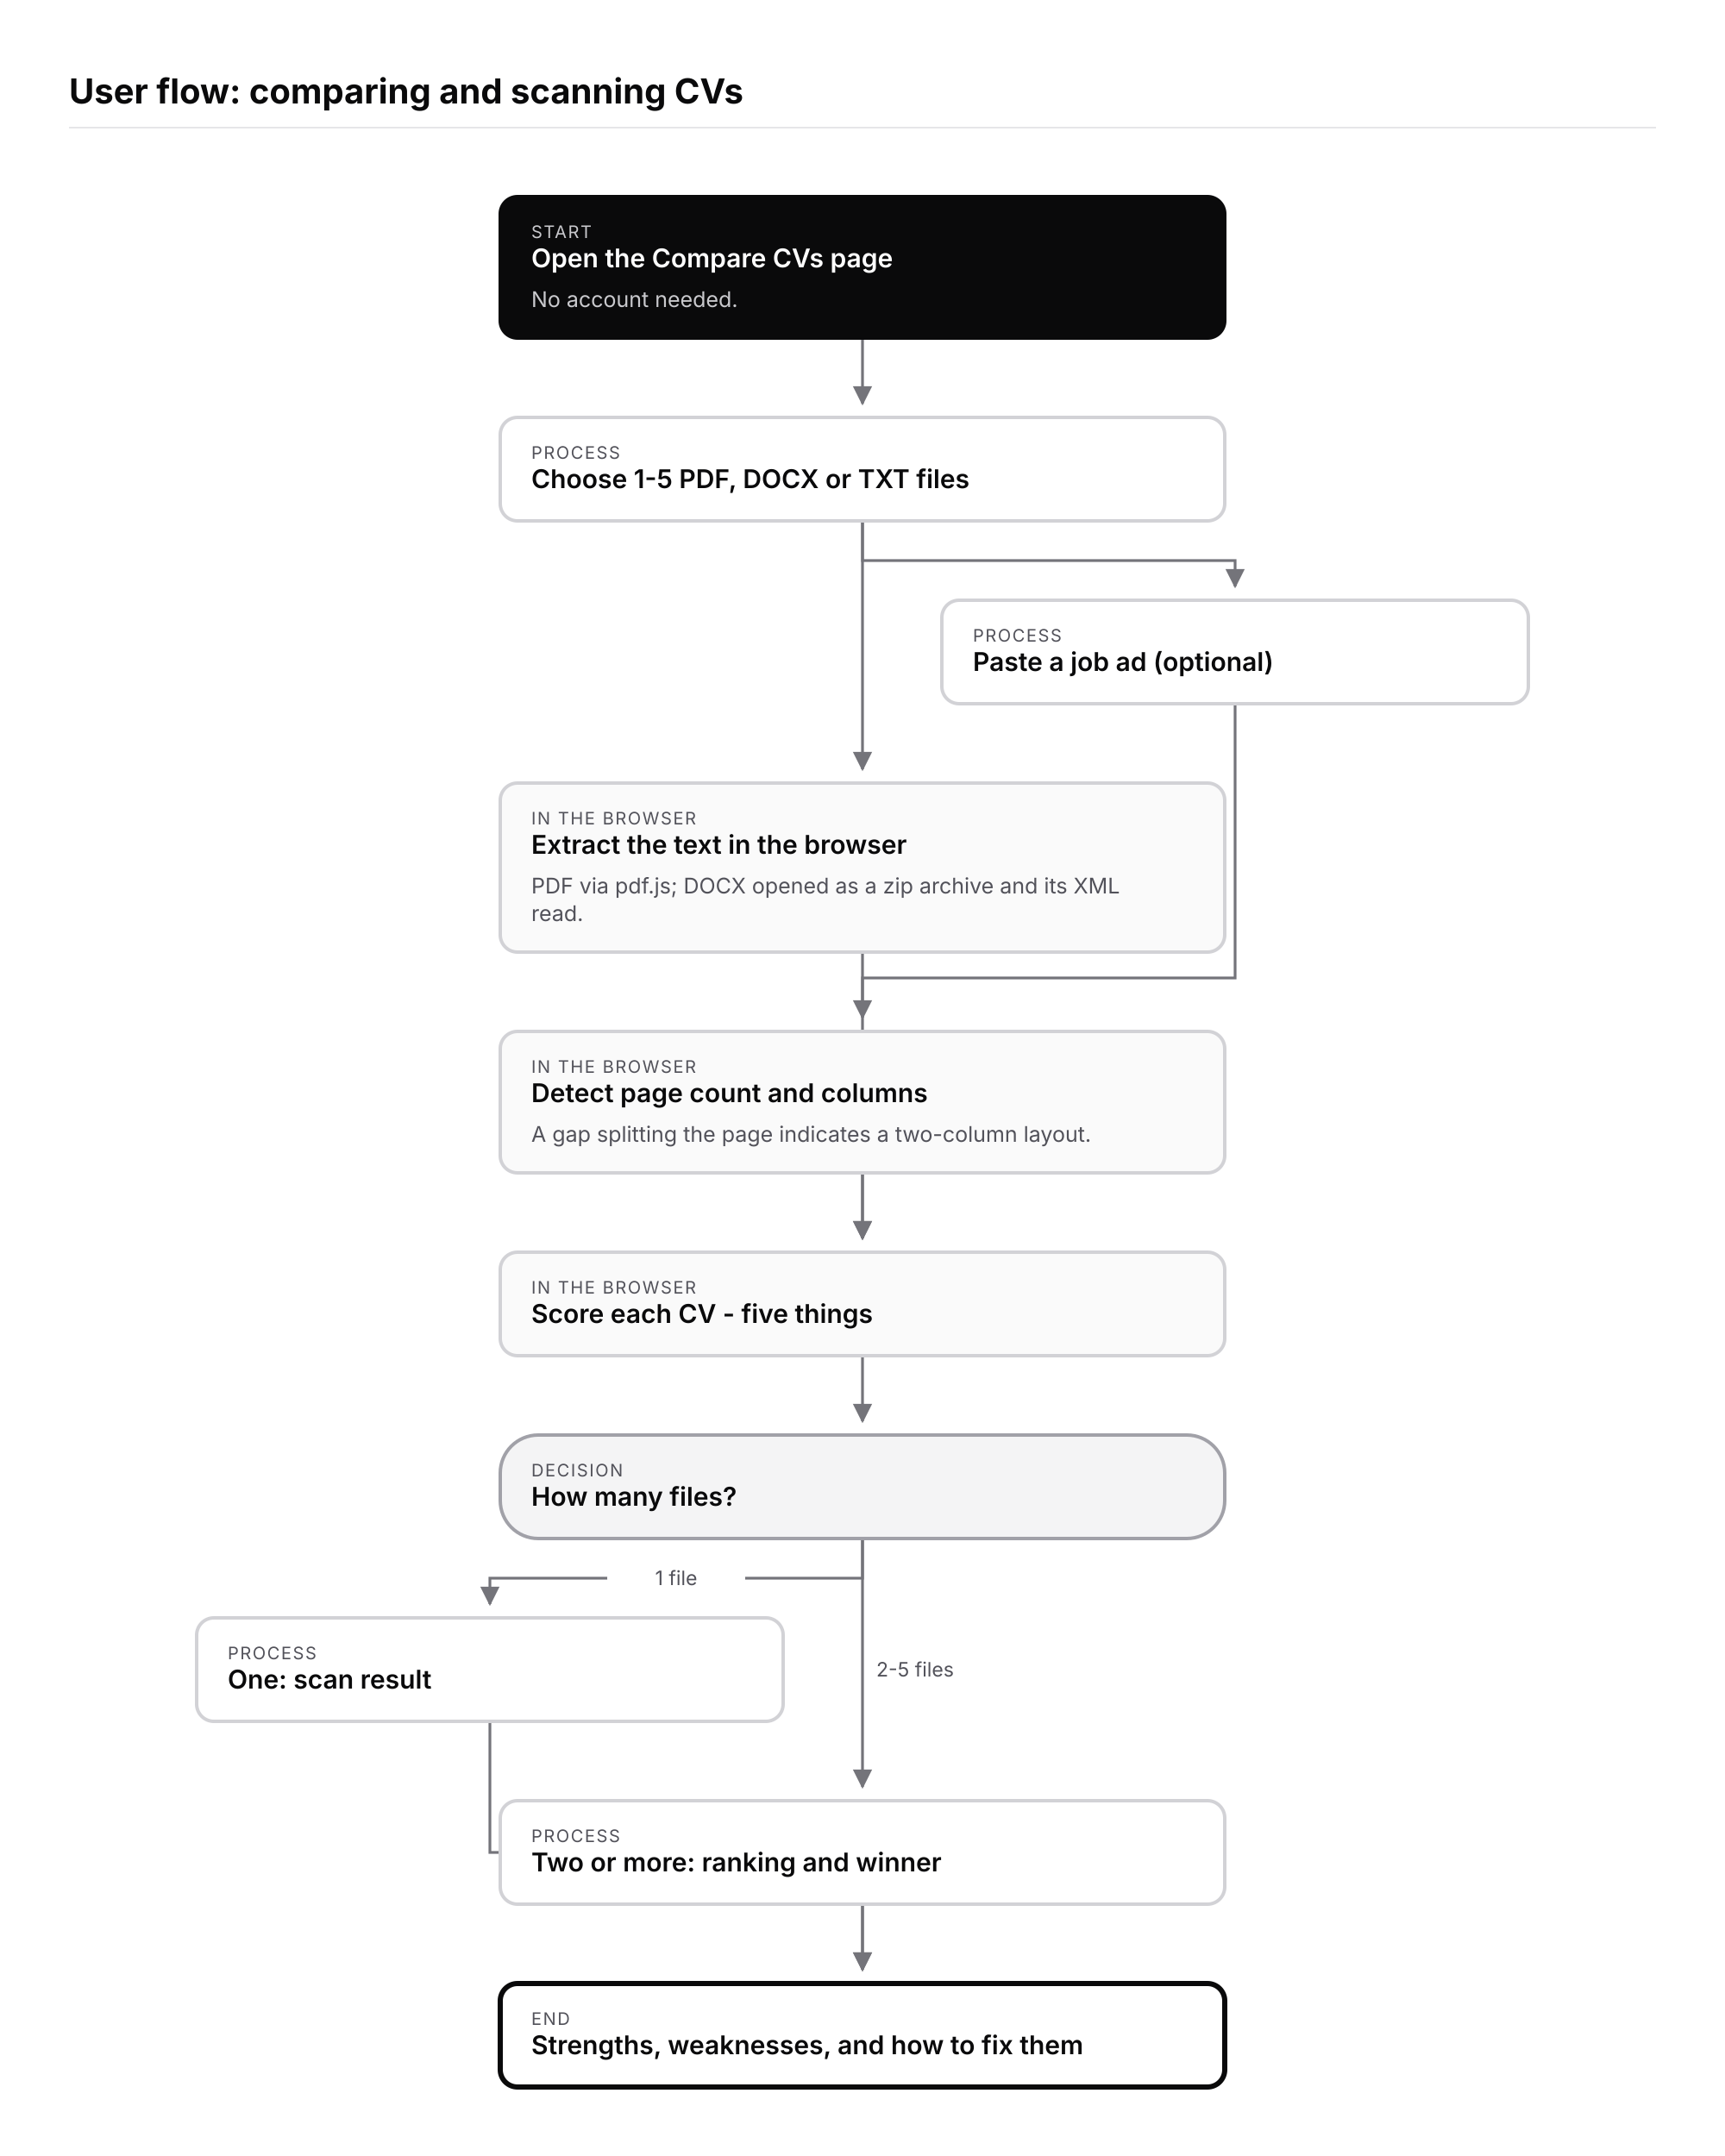
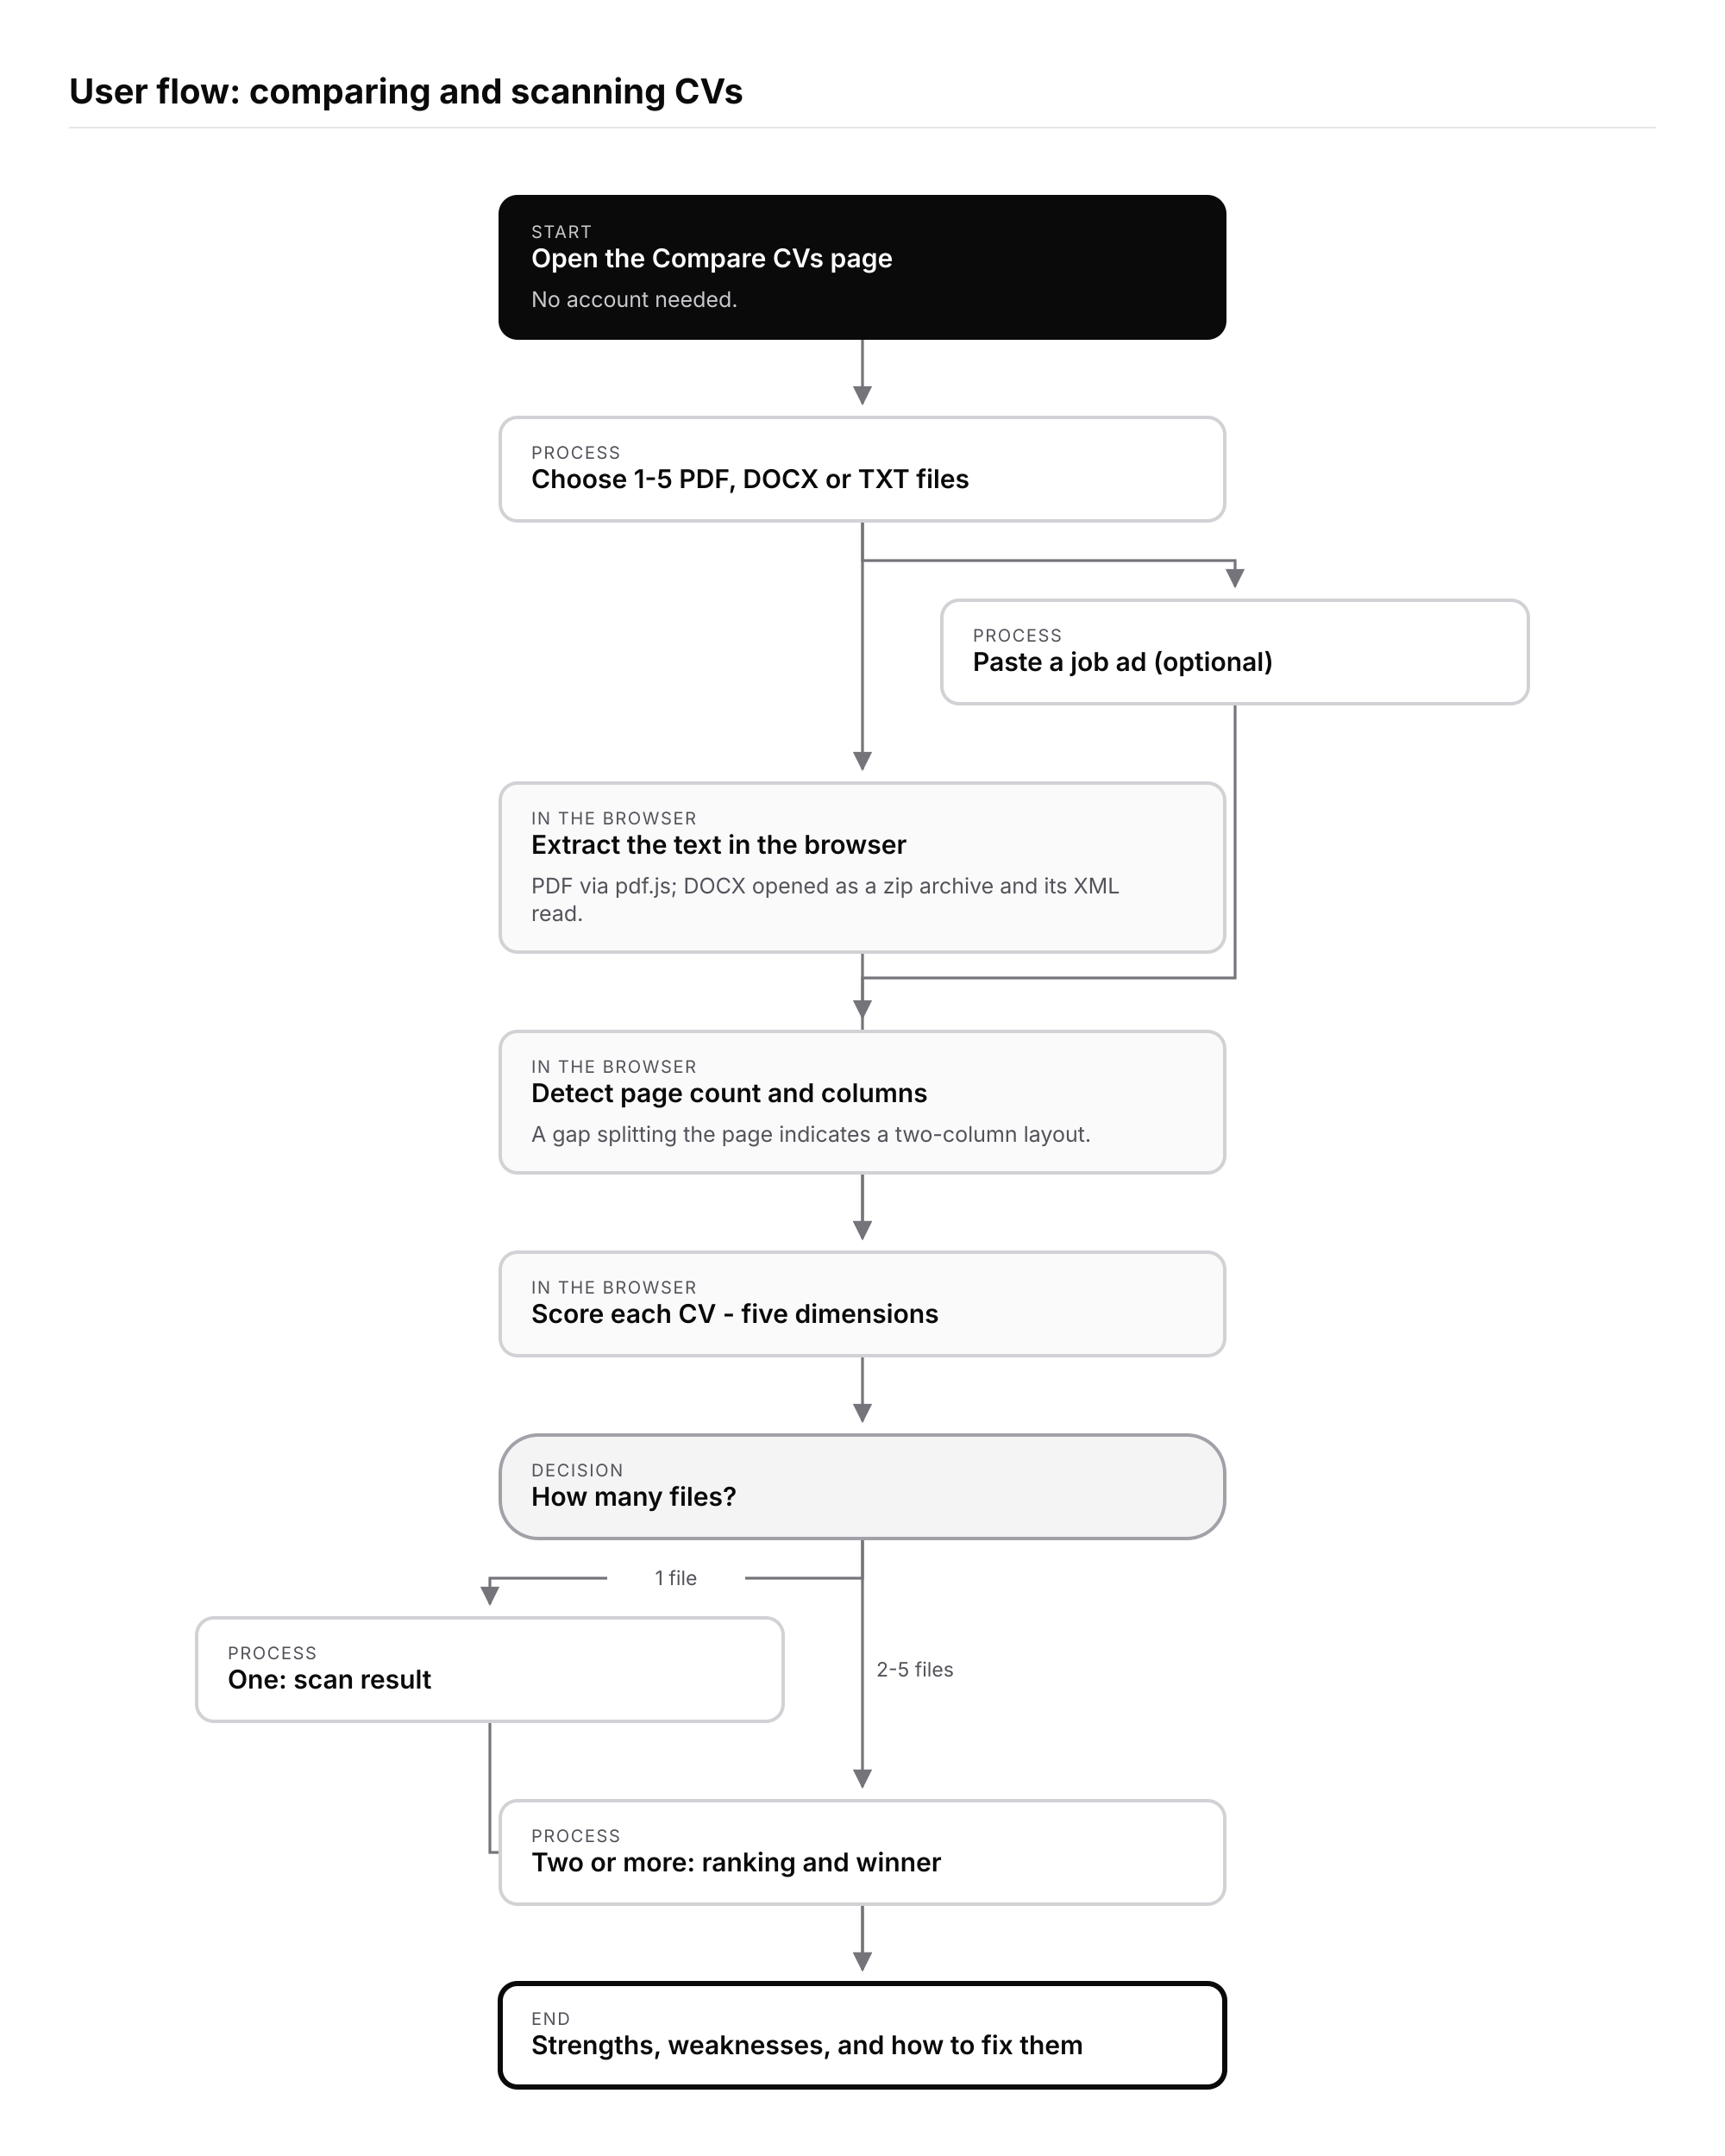
<svg xmlns="http://www.w3.org/2000/svg" width="1000" height="1250" viewBox="0 0 1000 1250" font-family="Inter, Segoe UI, Helvetica, Arial, sans-serif">
  <defs>
    <marker id="panah" viewBox="0 0 10 10" refX="9" refY="5" markerWidth="7" markerHeight="7" orient="auto-start-reverse">
      <path d="M 0 0 L 10 5 L 0 10 z" fill="#74747a" />
    </marker>
  </defs>
  <rect width="1000" height="1250" fill="#ffffff" />
  <text x="40" y="60" font-size="20" font-weight="700" fill="#0a0a0b">User flow: comparing and scanning CVs</text>
  <line x1="40" y1="74" x2="960" y2="74" stroke="#e6e6e8" stroke-width="1" />
  <path d="M 500 196 V 234" fill="none" stroke="#74747a" stroke-width="1.6" marker-end="url(#panah)" />
  <path d="M 500 302 V 325 H 716 V 340" fill="none" stroke="#74747a" stroke-width="1.6" marker-end="url(#panah)" />
  <path d="M 500 302 V 446" fill="none" stroke="#74747a" stroke-width="1.6" marker-end="url(#panah)" />
  <path d="M 500 552 V 590" fill="none" stroke="#74747a" stroke-width="1.6" marker-end="url(#panah)" />
  <path d="M 500 680 V 718" fill="none" stroke="#74747a" stroke-width="1.6" marker-end="url(#panah)" />
  <path d="M 716 408 V 567 H 500 V 718" fill="none" stroke="#74747a" stroke-width="1.6" marker-end="url(#panah)" />
  <path d="M 500 786 V 824" fill="none" stroke="#74747a" stroke-width="1.6" marker-end="url(#panah)" />
  <path d="M 500 892 V 915 H 284 V 930" fill="none" stroke="#74747a" stroke-width="1.6" marker-end="url(#panah)" />
  <rect x="352" y="906" width="80" height="18" rx="9" fill="#ffffff" />
  <text x="392" y="919" text-anchor="middle" font-size="11.5" fill="#52525a">1 file</text>
  <path d="M 500 892 V 1036" fill="none" stroke="#74747a" stroke-width="1.6" marker-end="url(#panah)" />
  <text x="508" y="972" font-size="11.5" fill="#52525a">2-5 files</text>
  <path d="M 284 998 V 1074 H 500 V 1142" fill="none" stroke="#74747a" stroke-width="1.6" marker-end="url(#panah)" />
  <path d="M 500 1104 V 1142" fill="none" stroke="#74747a" stroke-width="1.6" marker-end="url(#panah)" />
  <rect x="290" y="114" width="420" height="82" rx="10" fill="#0a0a0b" stroke="#0a0a0b" stroke-width="2" />
  <text x="308" y="138" font-size="10" letter-spacing="0.08em" fill="#c9c9cd">START</text>
  <text x="308" y="155" font-size="15" font-weight="600" fill="#ffffff">Open the Compare CVs page</text>
  <text x="308" y="178" font-size="12.5" fill="#c9c9cd">No account needed.</text>
  <rect x="290" y="242" width="420" height="60" rx="10" fill="#ffffff" stroke="#d2d2d6" stroke-width="2" />
  <text x="308" y="266" font-size="10" letter-spacing="0.08em" fill="#52525a">PROCESS</text>
  <text x="308" y="283" font-size="15" font-weight="600" fill="#0a0a0b">Choose 1-5 PDF, DOCX or TXT files</text>
  <rect x="546" y="348" width="340" height="60" rx="10" fill="#ffffff" stroke="#d2d2d6" stroke-width="2" />
  <text x="564" y="372" font-size="10" letter-spacing="0.08em" fill="#52525a">PROCESS</text>
  <text x="564" y="389" font-size="15" font-weight="600" fill="#0a0a0b">Paste a job ad (optional)</text>
  <rect x="290" y="454" width="420" height="98" rx="10" fill="#fafafa" stroke="#d2d2d6" stroke-width="2" />
  <text x="308" y="478" font-size="10" letter-spacing="0.08em" fill="#52525a">IN THE BROWSER</text>
  <text x="308" y="495" font-size="15" font-weight="600" fill="#0a0a0b">Extract the text in the browser</text>
  <text x="308" y="518" font-size="12.5" fill="#52525a">PDF via pdf.js; DOCX opened as a zip archive and its XML</text>
  <text x="308" y="534" font-size="12.5" fill="#52525a">read.</text>
  <rect x="290" y="598" width="420" height="82" rx="10" fill="#fafafa" stroke="#d2d2d6" stroke-width="2" />
  <text x="308" y="622" font-size="10" letter-spacing="0.08em" fill="#52525a">IN THE BROWSER</text>
  <text x="308" y="639" font-size="15" font-weight="600" fill="#0a0a0b">Detect page count and columns</text>
  <text x="308" y="662" font-size="12.5" fill="#52525a">A gap splitting the page indicates a two-column layout.</text>
  <rect x="290" y="726" width="420" height="60" rx="10" fill="#fafafa" stroke="#d2d2d6" stroke-width="2" />
  <text x="308" y="750" font-size="10" letter-spacing="0.08em" fill="#52525a">IN THE BROWSER</text>
-   <text x="308" y="767" font-size="15" font-weight="600" fill="#0a0a0b">Score each CV - five things</text>
+   <text x="308" y="767" font-size="15" font-weight="600" fill="#0a0a0b">Score each CV - five dimensions</text>
  <rect x="290" y="832" width="420" height="60" rx="22" fill="#f4f4f5" stroke="#a1a1a8" stroke-width="2" />
  <text x="308" y="856" font-size="10" letter-spacing="0.08em" fill="#52525a">DECISION</text>
  <text x="308" y="873" font-size="15" font-weight="600" fill="#0a0a0b">How many files?</text>
  <rect x="114" y="938" width="340" height="60" rx="10" fill="#ffffff" stroke="#d2d2d6" stroke-width="2" />
  <text x="132" y="962" font-size="10" letter-spacing="0.08em" fill="#52525a">PROCESS</text>
  <text x="132" y="979" font-size="15" font-weight="600" fill="#0a0a0b">One: scan result</text>
  <rect x="290" y="1044" width="420" height="60" rx="10" fill="#ffffff" stroke="#d2d2d6" stroke-width="2" />
  <text x="308" y="1068" font-size="10" letter-spacing="0.08em" fill="#52525a">PROCESS</text>
  <text x="308" y="1085" font-size="15" font-weight="600" fill="#0a0a0b">Two or more: ranking and winner</text>
  <rect x="290" y="1150" width="420" height="60" rx="10" fill="#ffffff" stroke="#0a0a0b" stroke-width="3" />
  <text x="308" y="1174" font-size="10" letter-spacing="0.08em" fill="#52525a">END</text>
  <text x="308" y="1191" font-size="15" font-weight="600" fill="#0a0a0b">Strengths, weaknesses, and how to fix them</text>
</svg>
